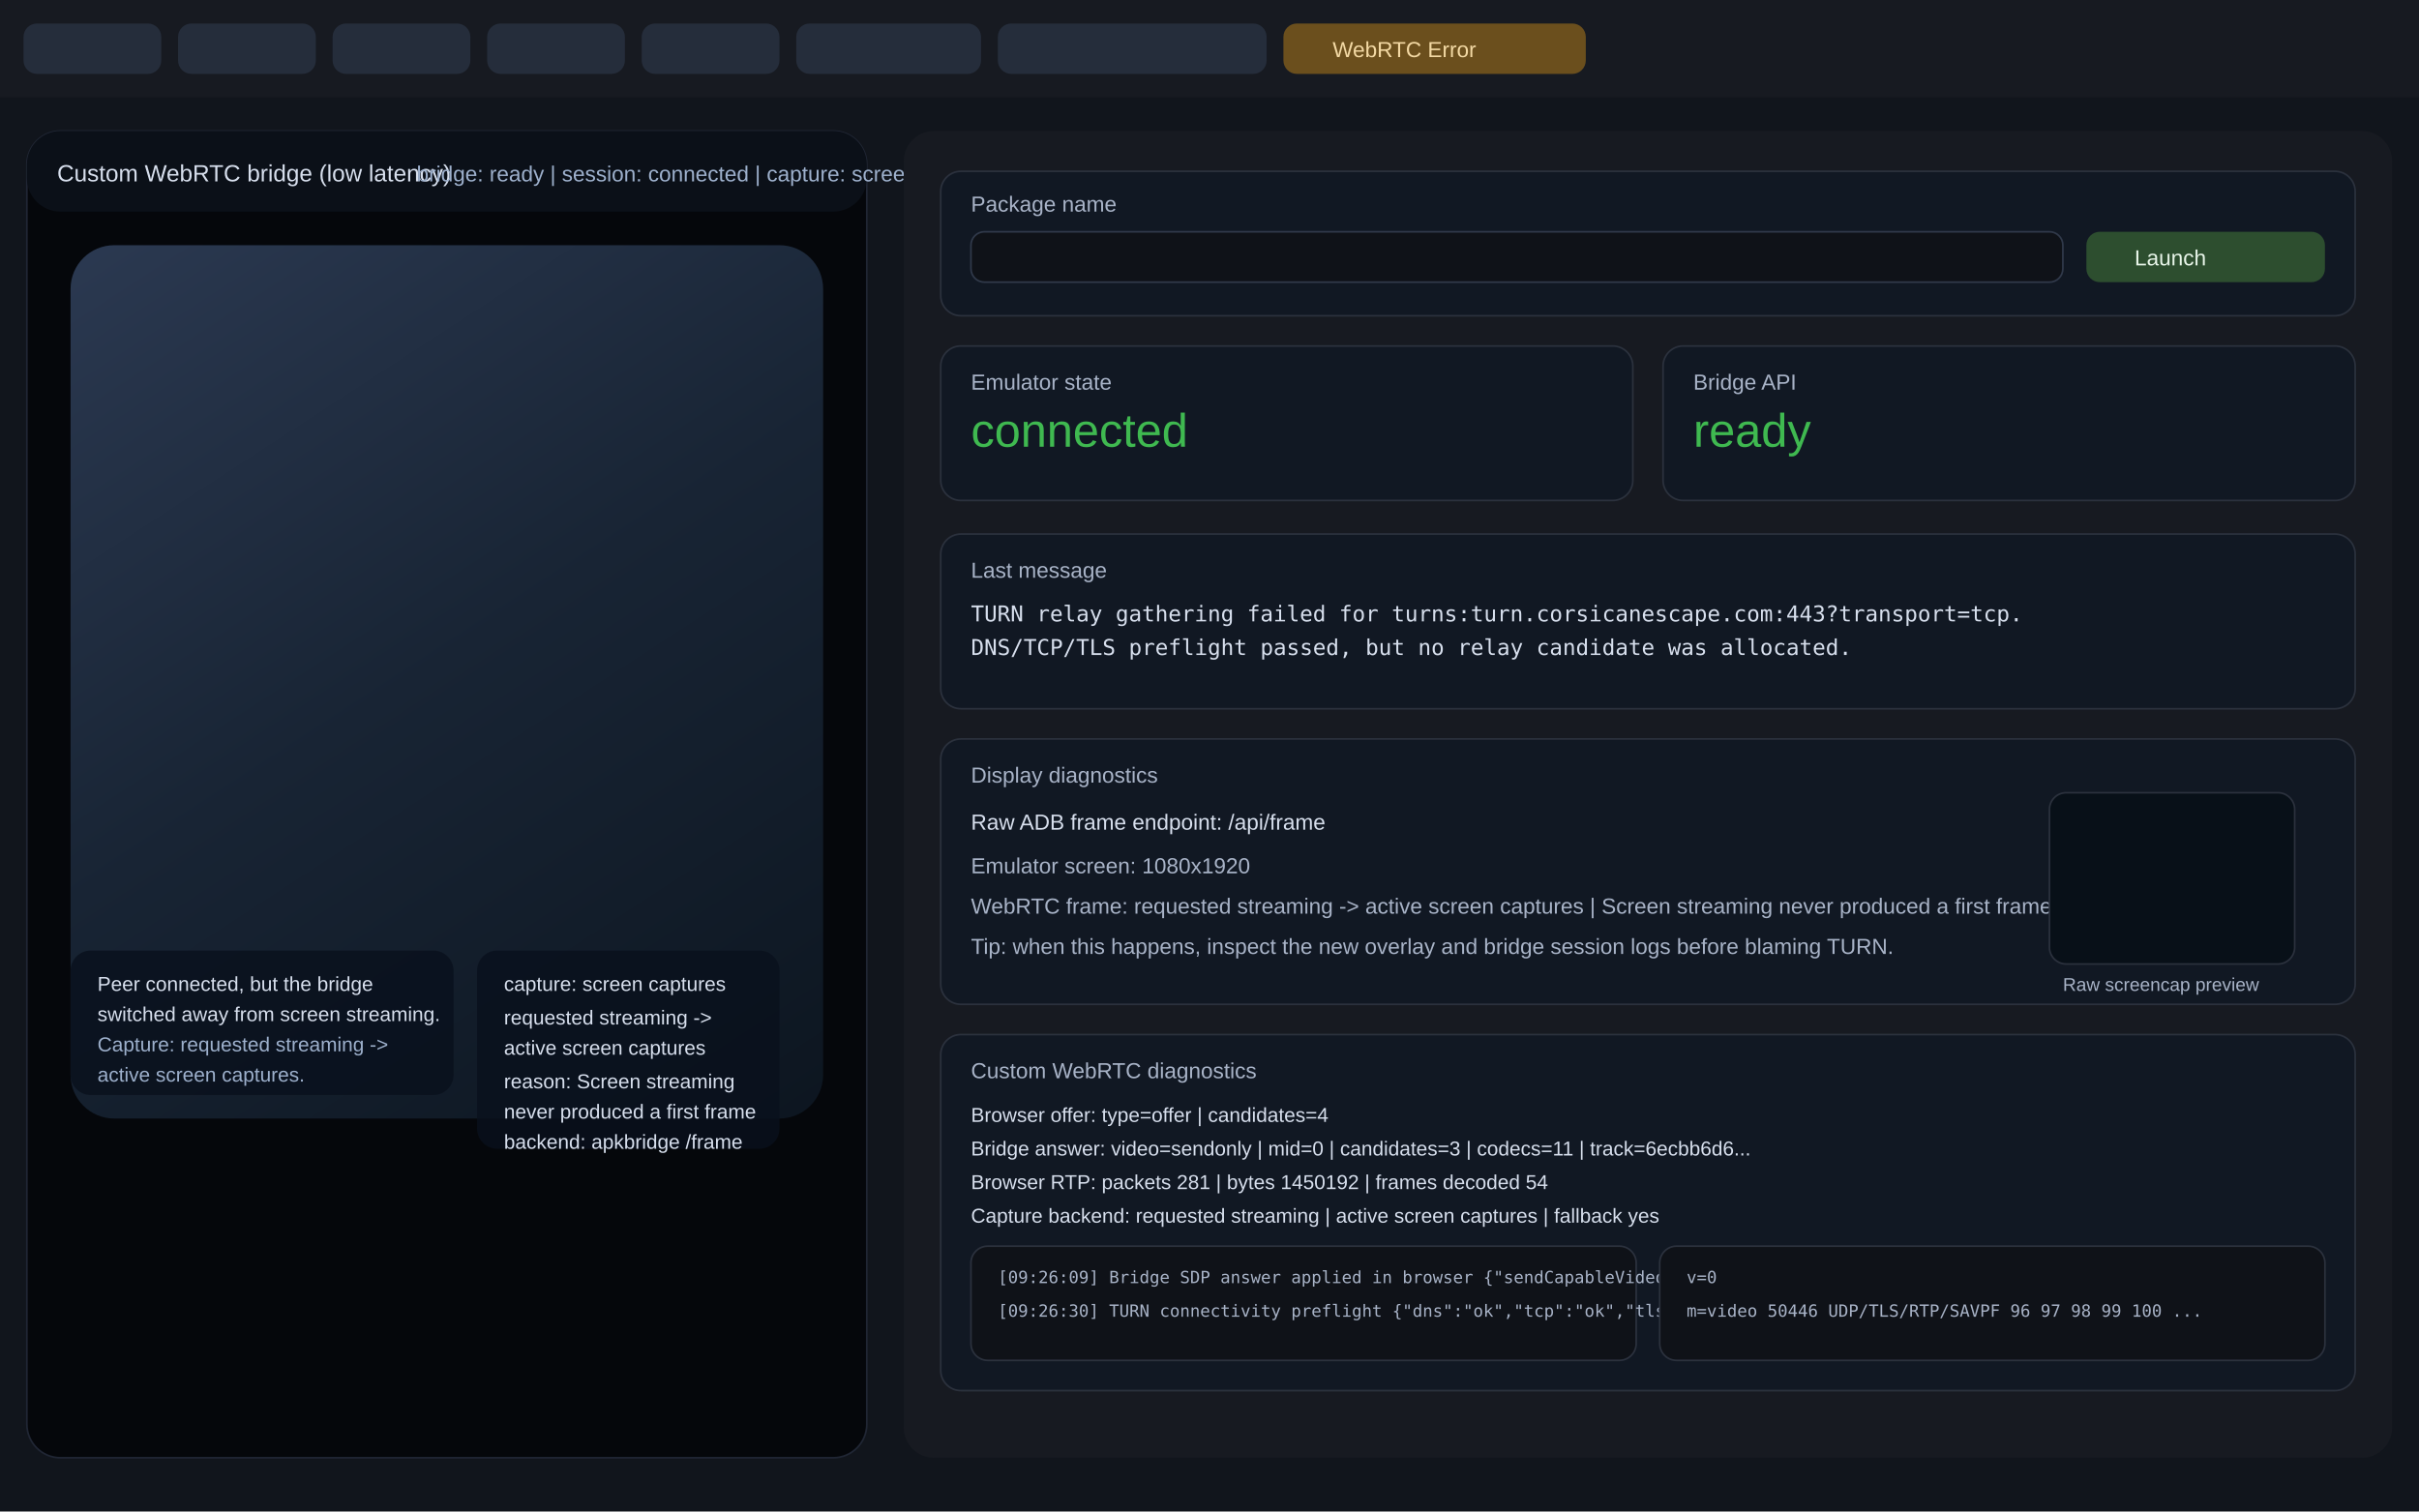
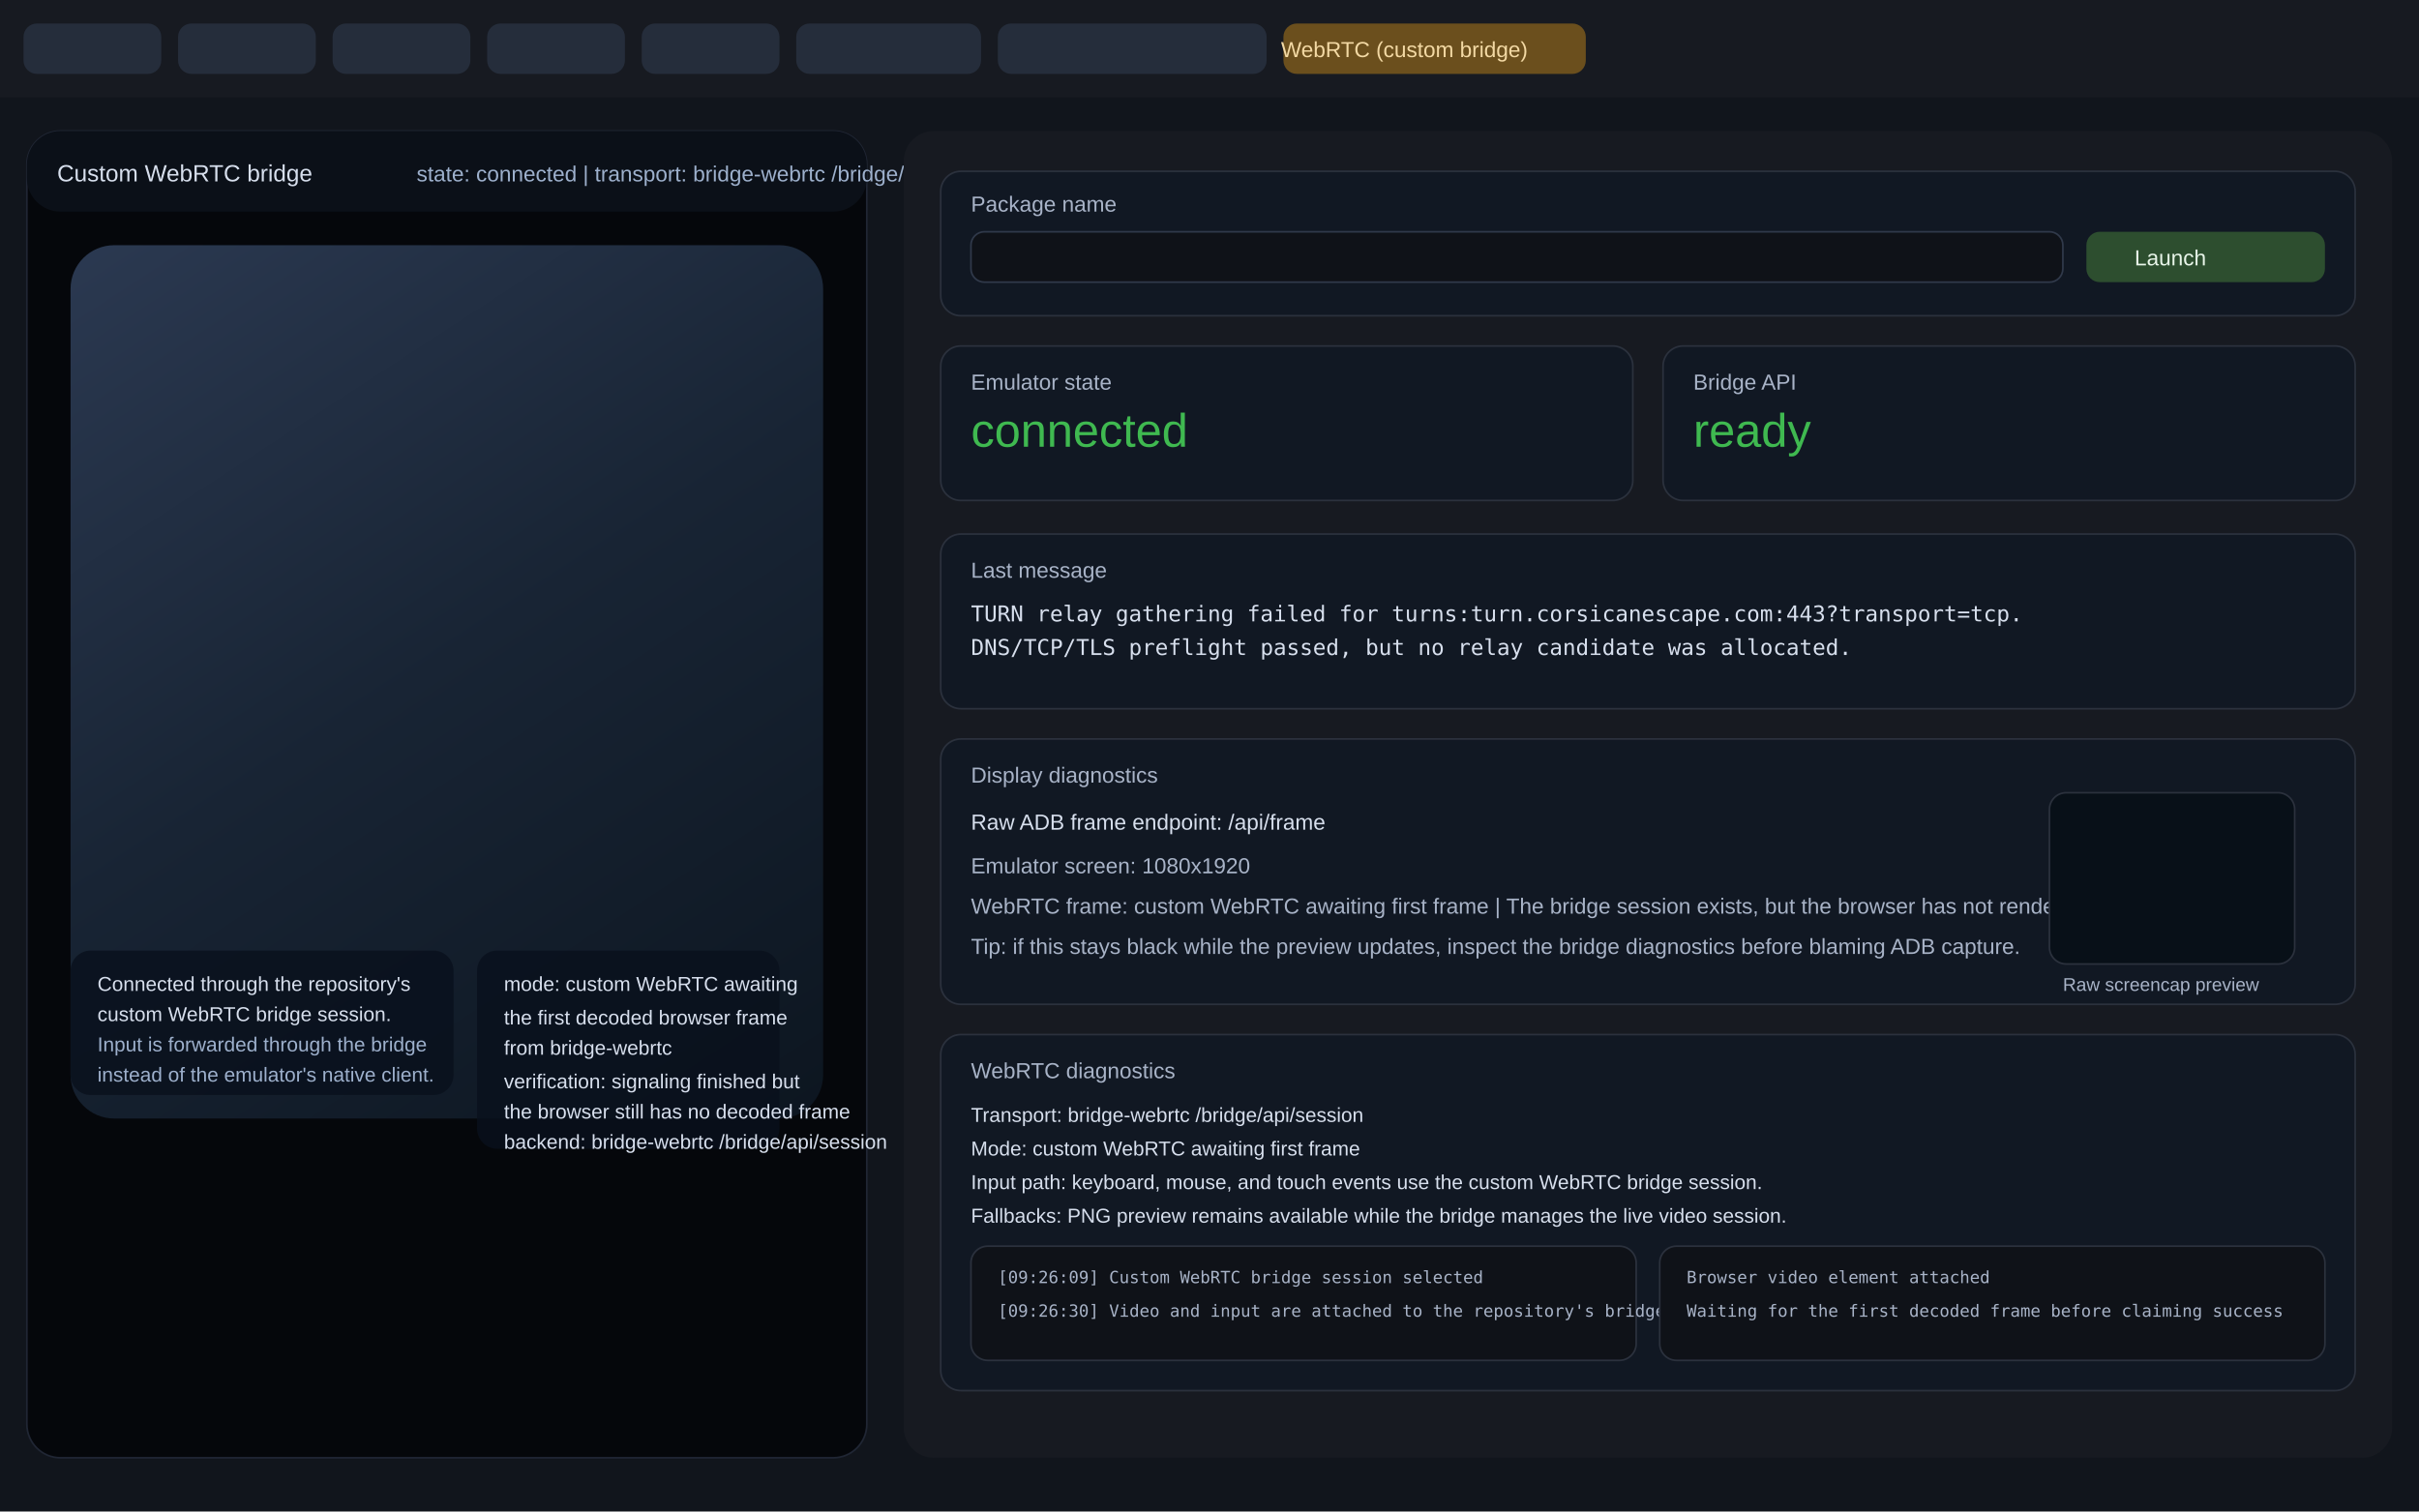
<svg xmlns="http://www.w3.org/2000/svg" width="1440" height="900" viewBox="0 0 1440 900" fill="none">
  <rect width="1440" height="900" fill="#11151C" />
  <rect x="0" y="0" width="1440" height="58" fill="#171A21" />
  <rect x="14" y="14" width="82" height="30" rx="8" fill="#252D3B" />
  <rect x="106" y="14" width="82" height="30" rx="8" fill="#252D3B" />
  <rect x="198" y="14" width="82" height="30" rx="8" fill="#252D3B" />
  <rect x="290" y="14" width="82" height="30" rx="8" fill="#252D3B" />
  <rect x="382" y="14" width="82" height="30" rx="8" fill="#252D3B" />
  <rect x="474" y="14" width="110" height="30" rx="8" fill="#252D3B" />
  <rect x="594" y="14" width="160" height="30" rx="8" fill="#252D3B" />
  <rect x="764" y="14" width="180" height="30" rx="8" fill="#6B4F1D" />
-   <text x="836" y="34" text-anchor="middle" fill="#F3D9A4" font-family="Segoe UI, Arial, sans-serif" font-size="13">WebRTC Error</text>
+   <text x="836" y="34" text-anchor="middle" fill="#F3D9A4" font-family="Segoe UI, Arial, sans-serif" font-size="13">WebRTC (custom bridge)</text>
  <rect x="16" y="78" width="500" height="790" rx="20" fill="#05070B" stroke="#202634" />
  <rect x="16" y="78" width="500" height="48" rx="20" fill="#0B1018" />
-   <text x="34" y="108" fill="#D7DFED" font-family="Segoe UI, Arial, sans-serif" font-size="14">Custom WebRTC bridge (low latency)</text>
-   <text x="248" y="108" fill="#9DB0CC" font-family="Segoe UI, Arial, sans-serif" font-size="13">bridge: ready | session: connected | capture: screen captures</text>
+   <text x="34" y="108" fill="#D7DFED" font-family="Segoe UI, Arial, sans-serif" font-size="14">Custom WebRTC bridge</text>
+   <text x="248" y="108" fill="#9DB0CC" font-family="Segoe UI, Arial, sans-serif" font-size="13">state: connected | transport: bridge-webrtc /bridge/api/session</text>
  <rect x="42" y="146" width="448" height="520" rx="26" fill="url(#screen)" />
  <rect x="42" y="566" width="228" height="86" rx="12" fill="#09111C" fill-opacity="0.82" />
-   <text x="58" y="590" fill="#D7DFED" font-family="Segoe UI, Arial, sans-serif" font-size="12">Peer connected, but the bridge</text>
-   <text x="58" y="608" fill="#D7DFED" font-family="Segoe UI, Arial, sans-serif" font-size="12">switched away from screen streaming.</text>
-   <text x="58" y="626" fill="#9DB0CC" font-family="Segoe UI, Arial, sans-serif" font-size="12">Capture: requested streaming -&gt;</text>
-   <text x="58" y="644" fill="#9DB0CC" font-family="Segoe UI, Arial, sans-serif" font-size="12">active screen captures.</text>
+   <text x="58" y="590" fill="#D7DFED" font-family="Segoe UI, Arial, sans-serif" font-size="12">Connected through the repository's</text>
+   <text x="58" y="608" fill="#D7DFED" font-family="Segoe UI, Arial, sans-serif" font-size="12">custom WebRTC bridge session.</text>
+   <text x="58" y="626" fill="#9DB0CC" font-family="Segoe UI, Arial, sans-serif" font-size="12">Input is forwarded through the bridge</text>
+   <text x="58" y="644" fill="#9DB0CC" font-family="Segoe UI, Arial, sans-serif" font-size="12">instead of the emulator's native client.</text>
  <rect x="284" y="566" width="180" height="118" rx="12" fill="#09111C" fill-opacity="0.82" />
-   <text x="300" y="590" fill="#D7DFED" font-family="Segoe UI, Arial, sans-serif" font-size="12">capture: screen captures</text>
-   <text x="300" y="610" fill="#D7DFED" font-family="Segoe UI, Arial, sans-serif" font-size="12">requested streaming -&gt;</text>
-   <text x="300" y="628" fill="#D7DFED" font-family="Segoe UI, Arial, sans-serif" font-size="12">active screen captures</text>
-   <text x="300" y="648" fill="#D7DFED" font-family="Segoe UI, Arial, sans-serif" font-size="12">reason: Screen streaming</text>
-   <text x="300" y="666" fill="#D7DFED" font-family="Segoe UI, Arial, sans-serif" font-size="12">never produced a first frame</text>
-   <text x="300" y="684" fill="#D7DFED" font-family="Segoe UI, Arial, sans-serif" font-size="12">backend: apkbridge /frame</text>
+   <text x="300" y="590" fill="#D7DFED" font-family="Segoe UI, Arial, sans-serif" font-size="12">mode: custom WebRTC awaiting</text>
+   <text x="300" y="610" fill="#D7DFED" font-family="Segoe UI, Arial, sans-serif" font-size="12">the first decoded browser frame</text>
+   <text x="300" y="628" fill="#D7DFED" font-family="Segoe UI, Arial, sans-serif" font-size="12">from bridge-webrtc</text>
+   <text x="300" y="648" fill="#D7DFED" font-family="Segoe UI, Arial, sans-serif" font-size="12">verification: signaling finished but</text>
+   <text x="300" y="666" fill="#D7DFED" font-family="Segoe UI, Arial, sans-serif" font-size="12">the browser still has no decoded frame</text>
+   <text x="300" y="684" fill="#D7DFED" font-family="Segoe UI, Arial, sans-serif" font-size="12">backend: bridge-webrtc /bridge/api/session</text>
  <rect x="538" y="78" width="886" height="790" rx="18" fill="#171A21" />
  <rect x="560" y="102" width="842" height="86" rx="12" fill="#111823" stroke="#2B313D" />
  <text x="578" y="126" fill="#A8B3C7" font-family="Segoe UI, Arial, sans-serif" font-size="13">Package name</text>
  <rect x="578" y="138" width="650" height="30" rx="8" fill="#0F1218" stroke="#30394A" />
  <rect x="1242" y="138" width="142" height="30" rx="8" fill="#2D4E2F" />
  <text x="1292" y="158" text-anchor="middle" fill="#E8F5E9" font-family="Segoe UI, Arial, sans-serif" font-size="13">Launch</text>
  <rect x="560" y="206" width="412" height="92" rx="12" fill="#111823" stroke="#2B313D" />
  <rect x="990" y="206" width="412" height="92" rx="12" fill="#111823" stroke="#2B313D" />
  <text x="578" y="232" fill="#A8B3C7" font-family="Segoe UI, Arial, sans-serif" font-size="13">Emulator state</text>
  <text x="578" y="266" fill="#3FB950" font-family="Segoe UI, Arial, sans-serif" font-size="28">connected</text>
  <text x="1008" y="232" fill="#A8B3C7" font-family="Segoe UI, Arial, sans-serif" font-size="13">Bridge API</text>
  <text x="1008" y="266" fill="#3FB950" font-family="Segoe UI, Arial, sans-serif" font-size="28">ready</text>
  <rect x="560" y="318" width="842" height="104" rx="12" fill="#111823" stroke="#2B313D" />
  <text x="578" y="344" fill="#A8B3C7" font-family="Segoe UI, Arial, sans-serif" font-size="13">Last message</text>
  <text x="578" y="370" fill="#D7DFED" font-family="Consolas, monospace" font-size="13">TURN relay gathering failed for turns:turn.corsicanescape.com:443?transport=tcp.</text>
  <text x="578" y="390" fill="#D7DFED" font-family="Consolas, monospace" font-size="13">DNS/TCP/TLS preflight passed, but no relay candidate was allocated.</text>
  <rect x="560" y="440" width="842" height="158" rx="12" fill="#111823" stroke="#2B313D" />
  <text x="578" y="466" fill="#A8B3C7" font-family="Segoe UI, Arial, sans-serif" font-size="13">Display diagnostics</text>
  <text x="578" y="494" fill="#D7DFED" font-family="Segoe UI, Arial, sans-serif" font-size="13">Raw ADB frame endpoint: /api/frame</text>
  <text x="578" y="520" fill="#A8B3C7" font-family="Segoe UI, Arial, sans-serif" font-size="13">Emulator screen: 1080x1920</text>
-   <text x="578" y="544" fill="#A8B3C7" font-family="Segoe UI, Arial, sans-serif" font-size="13">WebRTC frame: requested streaming -&gt; active screen captures | Screen streaming never produced a first frame.</text>
-   <text x="578" y="568" fill="#A8B3C7" font-family="Segoe UI, Arial, sans-serif" font-size="13">Tip: when this happens, inspect the new overlay and bridge session logs before blaming TURN.</text>
+   <text x="578" y="544" fill="#A8B3C7" font-family="Segoe UI, Arial, sans-serif" font-size="13">WebRTC frame: custom WebRTC awaiting first frame | The bridge session exists, but the browser has not rendered a frame yet.</text>
+   <text x="578" y="568" fill="#A8B3C7" font-family="Segoe UI, Arial, sans-serif" font-size="13">Tip: if this stays black while the preview updates, inspect the bridge diagnostics before blaming ADB capture.</text>
  <rect x="1220" y="472" width="146" height="102" rx="10" fill="url(#screen)" stroke="#2B313D" />
  <text x="1228" y="590" fill="#A8B3C7" font-family="Segoe UI, Arial, sans-serif" font-size="11">Raw screencap preview</text>
  <rect x="560" y="616" width="842" height="212" rx="12" fill="#111823" stroke="#2B313D" />
-   <text x="578" y="642" fill="#A8B3C7" font-family="Segoe UI, Arial, sans-serif" font-size="13">Custom WebRTC diagnostics</text>
-   <text x="578" y="668" fill="#D7DFED" font-family="Segoe UI, Arial, sans-serif" font-size="12">Browser offer: type=offer | candidates=4</text>
-   <text x="578" y="688" fill="#D7DFED" font-family="Segoe UI, Arial, sans-serif" font-size="12">Bridge answer: video=sendonly | mid=0 | candidates=3 | codecs=11 | track=6ecbb6d6...</text>
-   <text x="578" y="708" fill="#D7DFED" font-family="Segoe UI, Arial, sans-serif" font-size="12">Browser RTP: packets 281 | bytes 1450192 | frames decoded 54</text>
-   <text x="578" y="728" fill="#D7DFED" font-family="Segoe UI, Arial, sans-serif" font-size="12">Capture backend: requested streaming | active screen captures | fallback yes</text>
+   <text x="578" y="642" fill="#A8B3C7" font-family="Segoe UI, Arial, sans-serif" font-size="13">WebRTC diagnostics</text>
+   <text x="578" y="668" fill="#D7DFED" font-family="Segoe UI, Arial, sans-serif" font-size="12">Transport: bridge-webrtc /bridge/api/session</text>
+   <text x="578" y="688" fill="#D7DFED" font-family="Segoe UI, Arial, sans-serif" font-size="12">Mode: custom WebRTC awaiting first frame</text>
+   <text x="578" y="708" fill="#D7DFED" font-family="Segoe UI, Arial, sans-serif" font-size="12">Input path: keyboard, mouse, and touch events use the custom WebRTC bridge session.</text>
+   <text x="578" y="728" fill="#D7DFED" font-family="Segoe UI, Arial, sans-serif" font-size="12">Fallbacks: PNG preview remains available while the bridge manages the live video session.</text>
  <rect x="578" y="742" width="396" height="68" rx="10" fill="#0F1218" stroke="#2B313D" />
-   <text x="594" y="764" fill="#A8B3C7" font-family="Consolas, monospace" font-size="10">[09:26:09] Bridge SDP answer applied in browser {"sendCapableVideo":true}</text>
-   <text x="594" y="784" fill="#A8B3C7" font-family="Consolas, monospace" font-size="10">[09:26:30] TURN connectivity preflight {"dns":"ok","tcp":"ok","tls":"ok"}</text>
+   <text x="594" y="764" fill="#A8B3C7" font-family="Consolas, monospace" font-size="10">[09:26:09] Custom WebRTC bridge session selected</text>
+   <text x="594" y="784" fill="#A8B3C7" font-family="Consolas, monospace" font-size="10">[09:26:30] Video and input are attached to the repository's bridge-webrtc session</text>
  <rect x="988" y="742" width="396" height="68" rx="10" fill="#0F1218" stroke="#2B313D" />
-   <text x="1004" y="764" fill="#A8B3C7" font-family="Consolas, monospace" font-size="10">v=0</text>
-   <text x="1004" y="784" fill="#A8B3C7" font-family="Consolas, monospace" font-size="10">m=video 50446 UDP/TLS/RTP/SAVPF 96 97 98 99 100 ...</text>
+   <text x="1004" y="764" fill="#A8B3C7" font-family="Consolas, monospace" font-size="10">Browser video element attached</text>
+   <text x="1004" y="784" fill="#A8B3C7" font-family="Consolas, monospace" font-size="10">Waiting for the first decoded frame before claiming success</text>
  <defs>
    <linearGradient id="screen" x1="42" y1="146" x2="490" y2="834" gradientUnits="userSpaceOnUse">
      <stop stop-color="#2B3951" />
      <stop offset="0.4" stop-color="#182434" />
      <stop offset="1" stop-color="#081018" />
    </linearGradient>
  </defs>
</svg>
